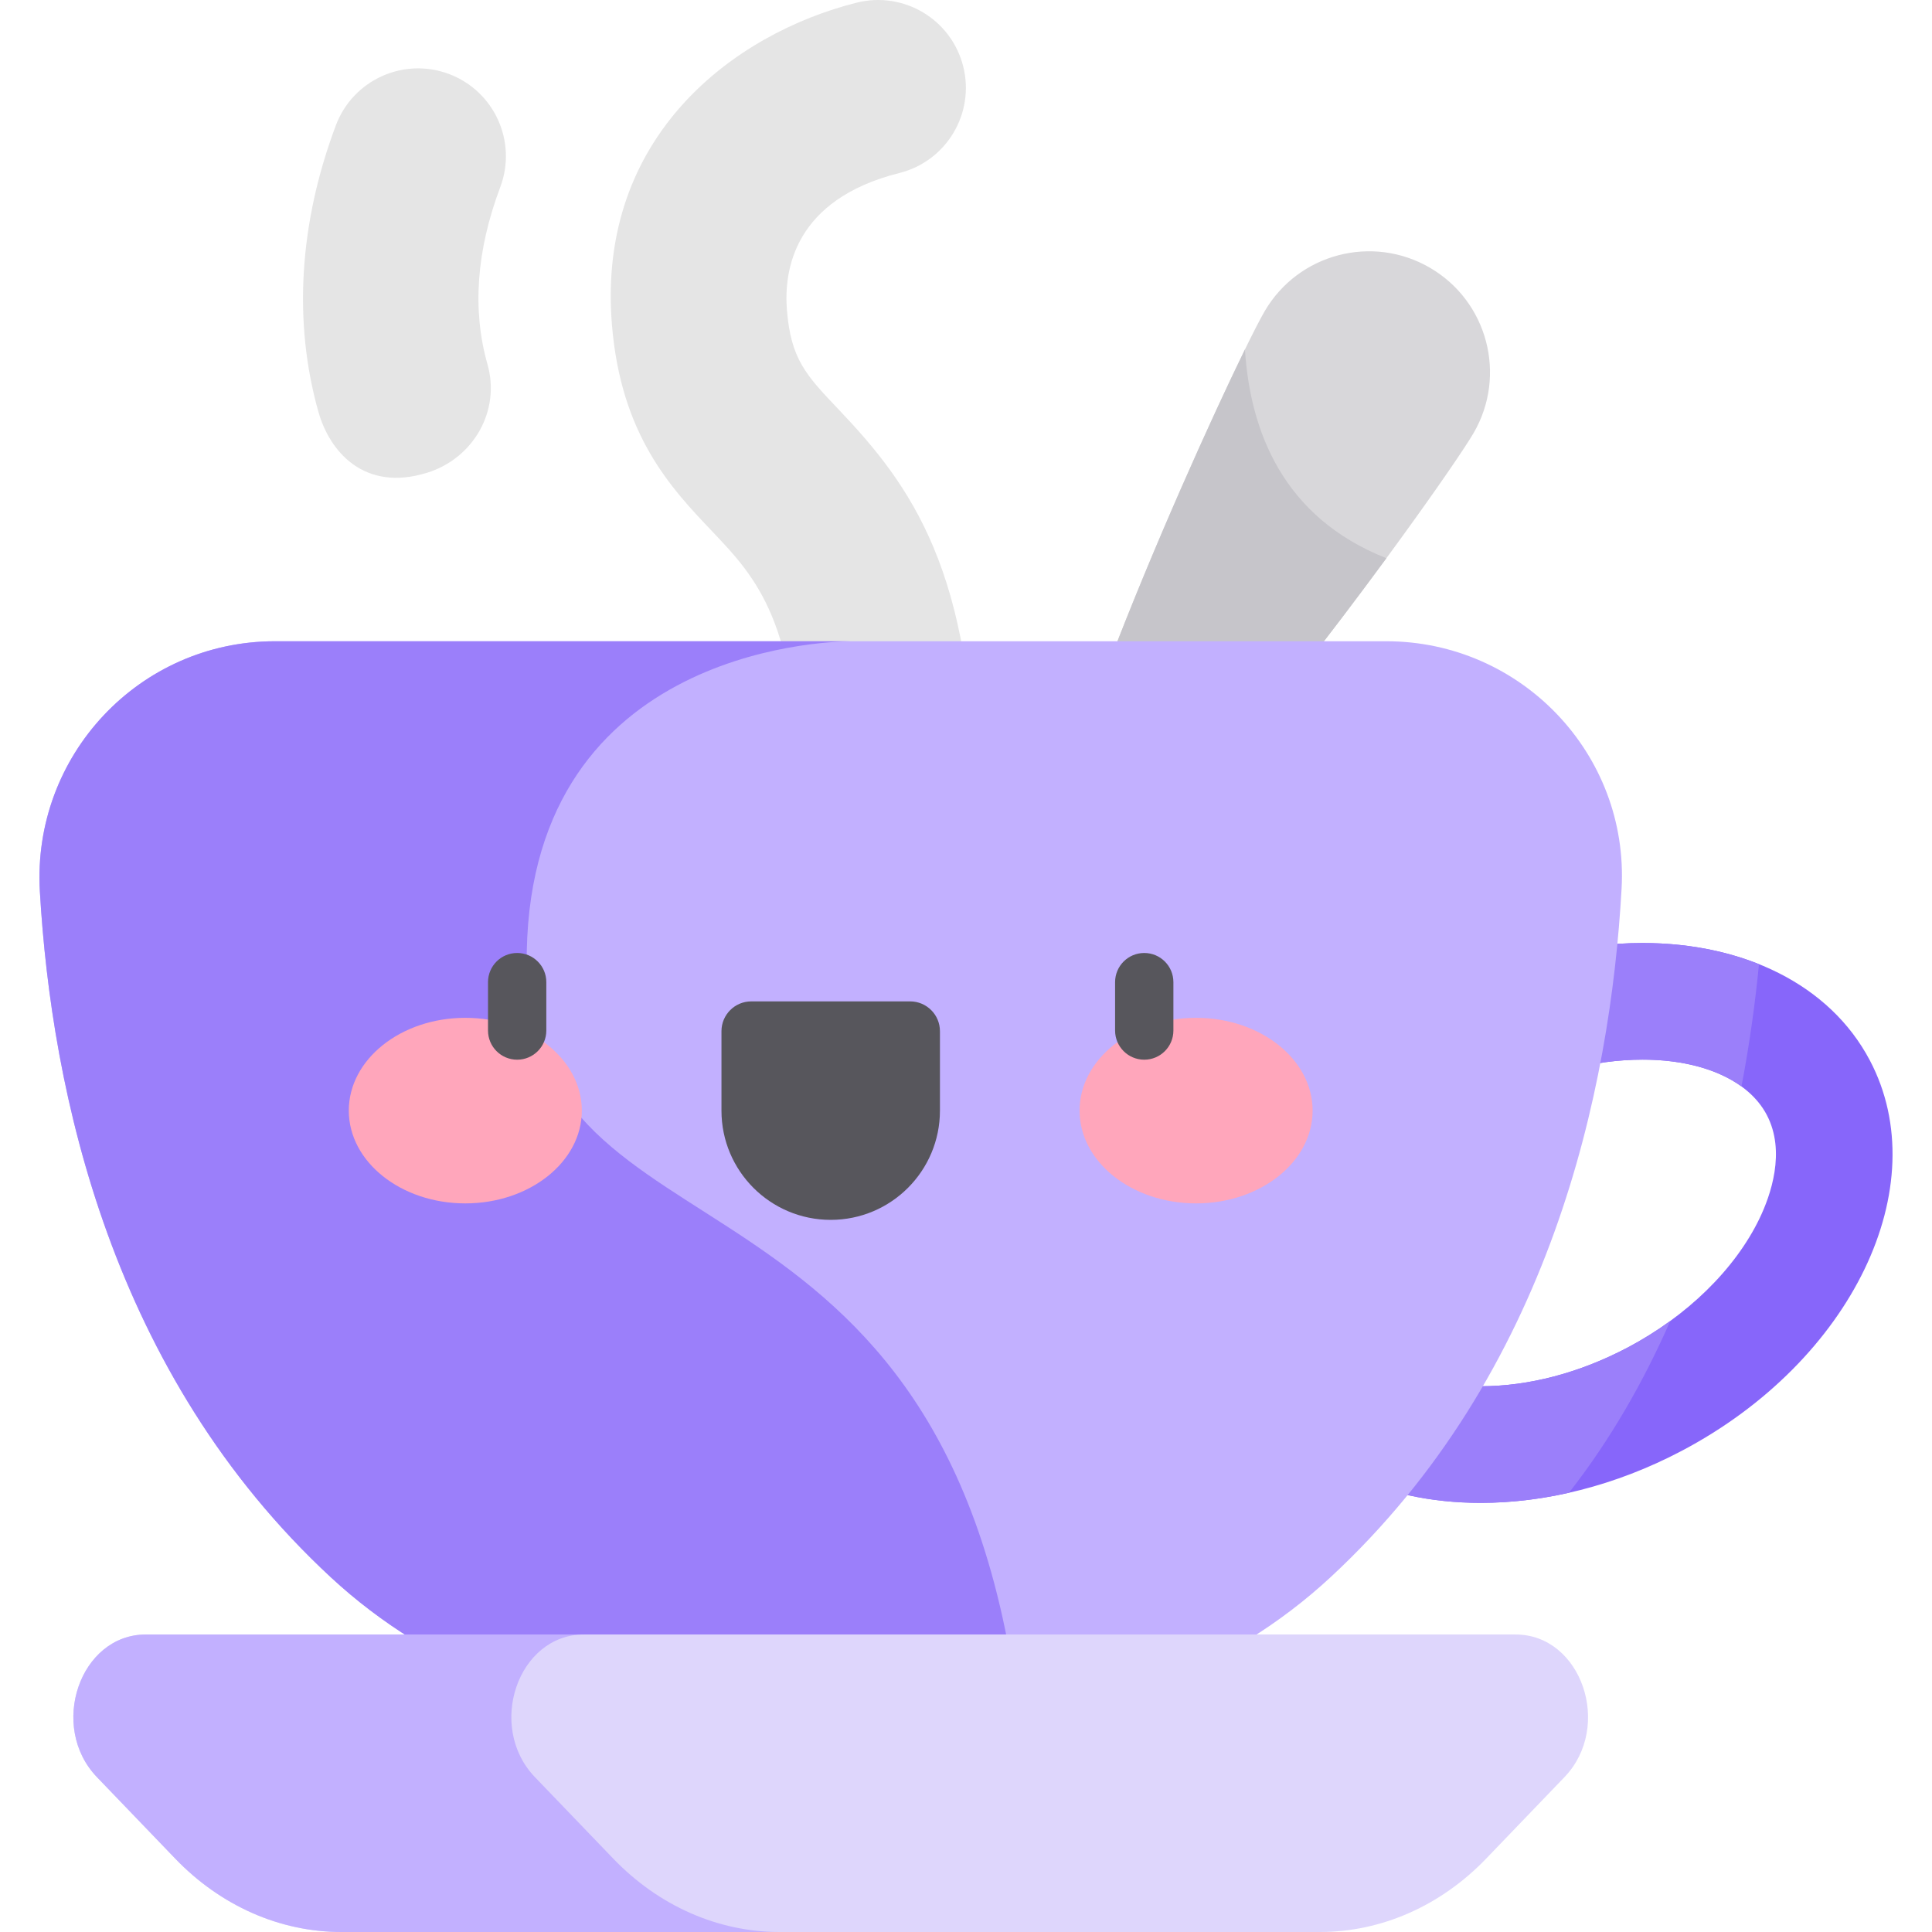
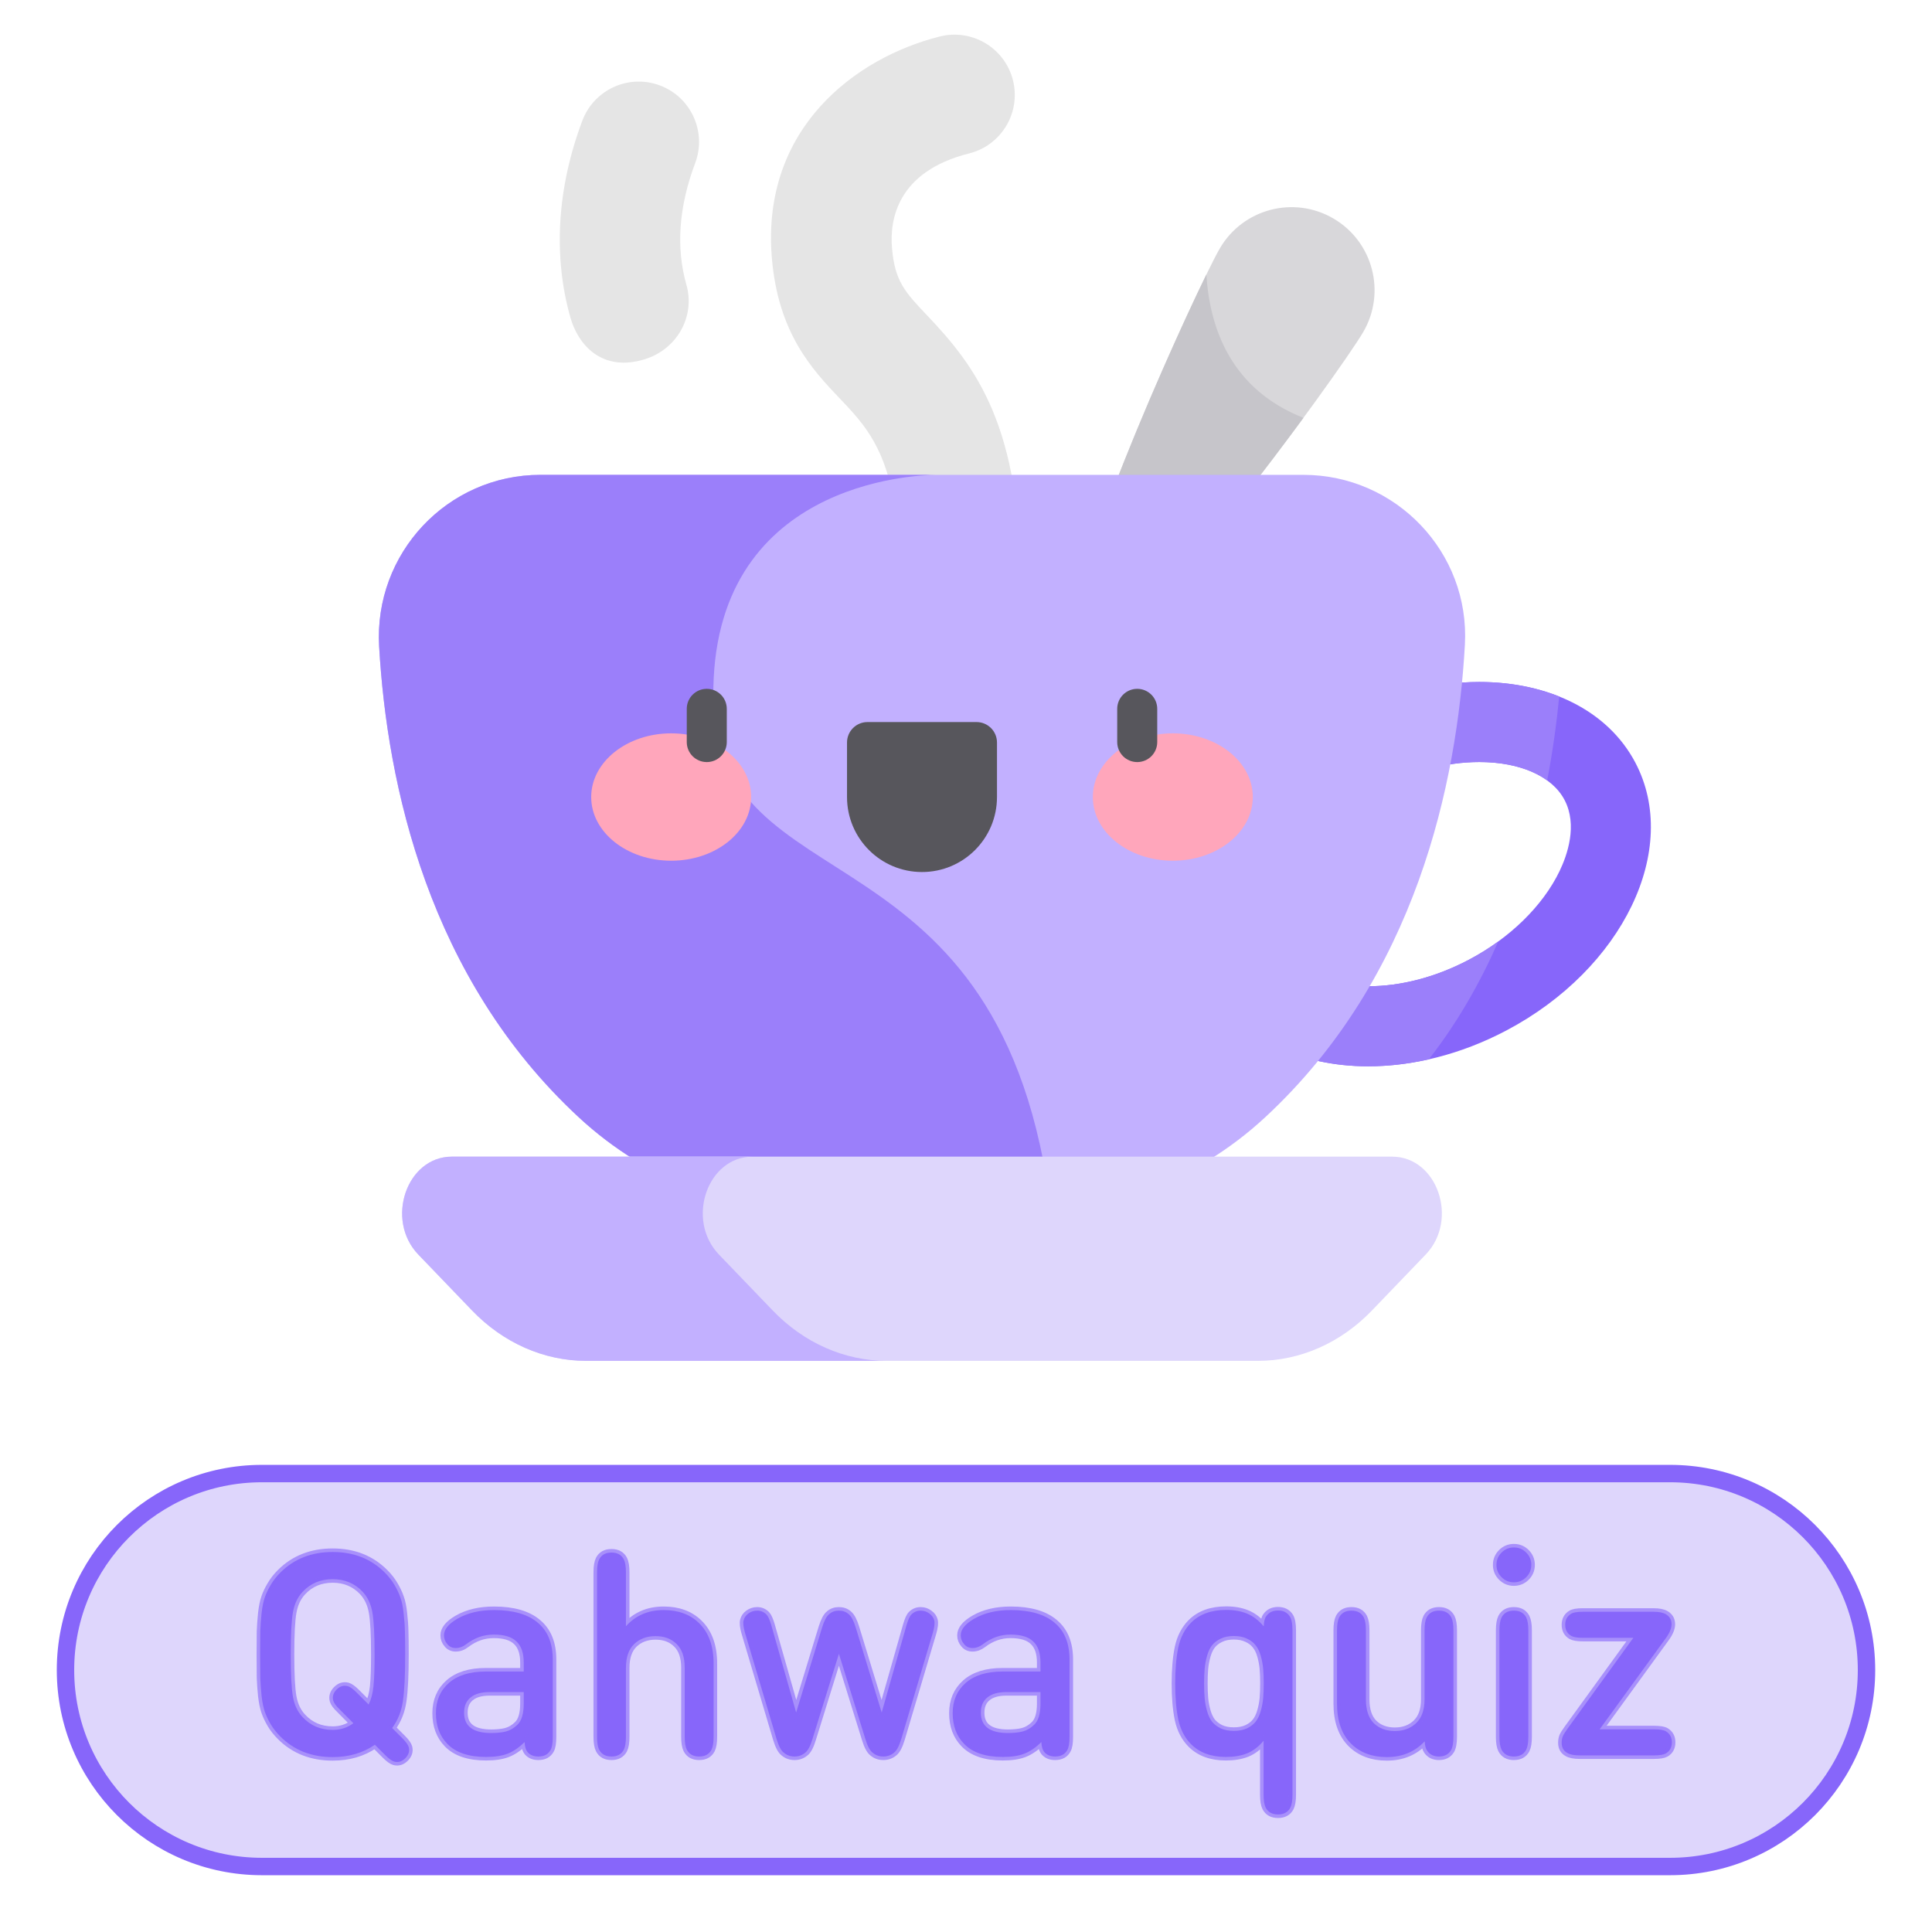
<svg xmlns="http://www.w3.org/2000/svg" version="1.1" id="Capa_1" x="0px" y="0px" viewBox="0 0 511.999 511.999" style="enable-background:new 0 0 511.999 511.999;" xml:space="preserve">
  <defs id="defs73" />
-   <path style="fill:#8766fa;fill-opacity:1" d="M435.295,280.814c15.774,0,28.072,5.464,32.9,14.617c5.152,9.768,1.013,21.415-1.912,27.489  c-6.467,13.428-19.226,25.902-35.005,34.223c-12.687,6.691-26.128,10.228-38.87,10.228c-15.778,0-28.08-5.464-32.906-14.617  c-5.152-9.768-1.013-21.415,1.912-27.489c6.467-13.428,19.226-25.902,35.005-34.223c12.686-6.69,26.127-10.227,38.873-10.228  H435.295L435.295,280.814 M435.287,249.908c-17.077,0.001-35.624,4.481-53.287,13.796c-45.113,23.791-67.424,70.114-49.836,103.465  c10.702,20.292,33.704,31.105,60.243,31.105c17.077,0,35.624-4.481,53.287-13.796c45.113-23.791,67.424-70.114,49.836-103.465  C484.829,260.721,461.827,249.906,435.287,249.908L435.287,249.908z" id="path2" />
-   <path style="fill:#9b7ffa;fill-opacity:1" d="M382,263.705c-45.113,23.791-67.424,70.114-49.836,103.465  c10.702,20.292,33.704,31.105,60.243,31.105c7.576,0,15.442-0.887,23.391-2.682c11.147-14.27,19.929-29.773,26.839-45.53  c-3.558,2.591-7.361,4.969-11.361,7.078c-12.687,6.691-26.128,10.228-38.87,10.228c-15.778,0-28.08-5.464-32.906-14.617  c-5.152-9.768-1.013-21.415,1.912-27.489c6.467-13.428,19.226-25.902,35.005-34.223c12.686-6.69,26.127-10.227,38.873-10.228h0.003  h0.001c10.793,0,19.956,2.561,26.215,7.108c2.222-11.635,3.686-22.599,4.639-32.405c-9.237-3.702-19.735-5.609-30.86-5.608  C418.21,249.909,399.664,254.389,382,263.705z" id="path4" />
-   <path style="fill:#D8D7DA;" d="M390.499,114.787c-8.916,15.288-95.218,134.792-110.507,125.876  c-15.288-8.916,46.226-142.875,55.142-158.163c8.916-15.288,28.537-20.454,43.826-11.538  C394.249,79.877,399.415,99.499,390.499,114.787z" id="path6" />
-   <path style="fill:#C6C5CA;" d="M367.408,147.93c-27.515-10.852-36.127-33.868-37.484-55.314  c-17.274,35.324-63.397,140.192-49.93,148.046C290.919,247.034,338.109,187.824,367.408,147.93z" id="path8" />
-   <path style="fill:#e5e5e5;fill-opacity:1" d="M235,235.509c-12.852,0-23.269-10.418-23.269-23.269c0-47.242-11.234-59.057-23.127-71.567  c-10.72-11.274-24.061-25.306-26.447-54.734c-4.043-49.879,32.419-77.088,64.874-85.234c12.47-3.129,25.106,4.441,28.233,16.905  c3.129,12.465-4.44,25.106-16.905,28.233c-27.937,7.011-30.672,25.774-29.814,36.334c1.057,13.039,5.046,17.235,13.787,26.428  c18.938,19.92,35.938,42.834,35.938,103.633C258.268,225.09,247.851,235.509,235,235.509z" id="path10" />
-   <path style="fill:#c2b0ff;fill-opacity:1" d="M367.381,169.938H72.883c-35.987,0-64.396,30.331-62.32,66.258  c3.081,53.317,18.984,127.974,77.142,181.834c26.61,24.643,61.79,37.942,98.059,37.942h68.732c36.269,0,71.448-13.299,98.058-37.942  c58.401-54.085,74.193-129.139,77.18-182.5C431.731,199.864,403.102,169.938,367.381,169.938z" id="path12" />
-   <path style="fill:#9b7ffa;fill-opacity:1" d="M139.589,255.999c-0.98-83.307,78.222-85.996,85.928-86.061H72.883  c-35.987,0-64.396,30.331-62.32,66.258c3.081,53.317,18.984,127.974,77.142,181.834c26.61,24.643,61.79,37.942,98.059,37.942h68.732  c5.237,0,10.451-0.286,15.622-0.835C251.844,301.62,140.555,338.04,139.589,255.999z" id="path14" />
-   <path style="fill:#ded6fc;fill-opacity:1" d="M401.639,433.157H38.651c-17.485,0-25.844,24.394-12.956,37.806l20.743,21.583  c12.024,12.512,27.745,19.453,44.059,19.453h259.297c16.313,0,32.033-6.941,44.059-19.454l20.742-21.583  C427.484,457.551,419.124,433.157,401.639,433.157z" id="path20" />
-   <path style="fill:#c2b0ff;fill-opacity:1" d="M141.766,470.963c-12.89-13.412-4.53-37.806,12.956-37.806H38.65  c-17.485,0-25.844,24.394-12.956,37.806l20.743,21.583c12.025,12.512,27.746,19.453,44.06,19.453h116.07  c-16.313,0-32.033-6.941-44.059-19.454L141.766,470.963z" id="path22" />
-   <path style="fill:#e5e5e5;fill-opacity:1" d="M84.424,109.275c-6.768-23.798-5.18-50.106,4.594-76.079c4.527-12.027,17.946-18.11,29.974-13.583  c12.027,4.527,18.109,17.947,13.583,29.974c-6.327,16.814-7.467,32.612-3.388,46.958c3.515,12.361-3.742,24.943-16.016,28.746  C96.411,130.485,87.334,119.509,84.424,109.275z" id="path24" />
-   <path style="fill:#57565C;" d="M220.144,323.276L220.144,323.276c-15.988,0-28.948-12.961-28.948-28.948v-21.047  c0-4.365,3.538-7.903,7.903-7.903h42.092c4.365,0,7.903,3.538,7.903,7.903v21.047C249.092,310.315,236.133,323.276,220.144,323.276z  " id="path26" />
-   <g id="g32">
-     <ellipse style="fill:#FFA6BB;" cx="123.312" cy="294.322" rx="30.878" ry="24.589" id="ellipse28" />
-     <ellipse style="fill:#FFA6BB;" cx="316.976" cy="294.322" rx="30.878" ry="24.589" id="ellipse30" />
-   </g>
-   <g id="g38">
-     <path style="fill:#57565C;" d="M303.236,280.829c-4.268,0-7.726-3.459-7.726-7.726v-12.827c0-4.267,3.458-7.726,7.726-7.726   s7.726,3.459,7.726,7.726v12.827C310.962,277.37,307.504,280.829,303.236,280.829z" id="path34" />
-     <path style="fill:#57565C;" d="M137.054,280.829c-4.268,0-7.726-3.459-7.726-7.726v-12.827c0-4.267,3.458-7.726,7.726-7.726   c4.268,0,7.726,3.459,7.726,7.726v12.827C144.78,277.37,141.321,280.829,137.054,280.829z" id="path36" />
+   <rect style="opacity:1;fill:#ded6fc;fill-opacity:1;stroke:#8766fa;stroke-width:4.612;stroke-miterlimit:4;stroke-dasharray:none;stroke-opacity:1" id="rect1740" width="477.287" height="104.135" x="17.356" y="390.508" ry="52.068" />
+   <g id="g1715" transform="matrix(0.6864411,0,0,0.6864411,93.22246,9.186208)">
+     <path id="path2" d="m 435.295,280.814 c 15.774,0 28.072,5.464 32.9,14.617 5.152,9.768 1.013,21.415 -1.912,27.489 -6.467,13.428 -19.226,25.902 -35.005,34.223 -12.687,6.691 -26.128,10.228 -38.87,10.228 -15.778,0 -28.08,-5.464 -32.906,-14.617 -5.152,-9.768 -1.013,-21.415 1.912,-27.489 6.467,-13.428 19.226,-25.902 35.005,-34.223 12.686,-6.69 26.127,-10.227 38.873,-10.228 h 0.003 v 0 m -0.008,-30.906 c -17.077,0.001 -35.624,4.481 -53.287,13.796 -45.113,23.791 -67.424,70.114 -49.836,103.465 10.702,20.292 33.704,31.105 60.243,31.105 17.077,0 35.624,-4.481 53.287,-13.796 45.113,-23.791 67.424,-70.114 49.836,-103.465 -10.701,-20.292 -33.703,-31.107 -60.243,-31.105 z" style="fill:#8766fa;fill-opacity:1" />
+     <path id="path4" d="m 382,263.705 c -45.113,23.791 -67.424,70.114 -49.836,103.465 10.702,20.292 33.704,31.105 60.243,31.105 7.576,0 15.442,-0.887 23.391,-2.682 11.147,-14.27 19.929,-29.773 26.839,-45.53 -3.558,2.591 -7.361,4.969 -11.361,7.078 -12.687,6.691 -26.128,10.228 -38.87,10.228 -15.778,0 -28.08,-5.464 -32.906,-14.617 -5.152,-9.768 -1.013,-21.415 1.912,-27.489 6.467,-13.428 19.226,-25.902 35.005,-34.223 12.686,-6.69 26.127,-10.227 38.873,-10.228 h 0.003 10e-4 c 10.793,0 19.956,2.561 26.215,7.108 2.222,-11.635 3.686,-22.599 4.639,-32.405 -9.237,-3.702 -19.735,-5.609 -30.86,-5.608 -17.078,0.002 -35.624,4.482 -53.288,13.798 z" style="fill:#9b7ffa;fill-opacity:1" />
+     <path id="path6" d="M 390.499,114.787 C 381.583,130.075 295.281,249.579 279.992,240.663 264.704,231.747 326.218,97.788 335.134,82.5 344.05,67.212 363.671,62.046 378.96,70.962 c 15.289,8.915 20.455,28.537 11.539,43.825 z" style="fill:#d8d7da" />
+     <path id="path8" d="m 367.408,147.93 c -27.515,-10.852 -36.127,-33.868 -37.484,-55.314 -17.274,35.324 -63.397,140.192 -49.93,148.046 10.925,6.372 58.115,-52.838 87.414,-92.732 z" style="fill:#c6c5ca" />
+     <path id="path10" d="m 235,235.509 c -12.852,0 -23.269,-10.418 -23.269,-23.269 0,-47.242 -11.234,-59.057 -23.127,-71.567 -10.72,-11.274 -24.061,-25.306 -26.447,-54.734 -4.043,-49.879 32.419,-77.088 64.874,-85.234 12.47,-3.129 25.106,4.441 28.233,16.905 3.129,12.465 -4.44,25.106 -16.905,28.233 -27.937,7.011 -30.672,25.774 -29.814,36.334 1.057,13.039 5.046,17.235 13.787,26.428 18.938,19.92 35.938,42.834 35.938,103.633 -0.002,12.852 -10.419,23.271 -23.27,23.271 z" style="fill:#e5e5e5;fill-opacity:1" />
+     <path id="path12" d="M 367.381,169.938 H 72.883 c -35.987,0 -64.396,30.331 -62.32,66.258 3.081,53.317 18.984,127.974 77.142,181.834 26.61,24.643 61.79,37.942 98.059,37.942 h 68.732 c 36.269,0 71.448,-13.299 98.058,-37.942 58.401,-54.085 74.193,-129.139 77.18,-182.5 1.997,-35.666 -26.632,-65.592 -62.353,-65.592 z" style="fill:#c2b0ff;fill-opacity:1" />
+     <path id="path14" d="m 139.589,255.999 c -0.98,-83.307 78.222,-85.996 85.928,-86.061 H 72.883 c -35.987,0 -64.396,30.331 -62.32,66.258 3.081,53.317 18.984,127.974 77.142,181.834 26.61,24.643 61.79,37.942 98.059,37.942 h 68.732 c 5.237,0 10.451,-0.286 15.622,-0.835 C 251.844,301.62 140.555,338.04 139.589,255.999 Z" style="fill:#9b7ffa;fill-opacity:1" />
+     <path id="path20" d="M 401.639,433.157 H 38.651 c -17.485,0 -25.844,24.394 -12.956,37.806 l 20.743,21.583 c 12.024,12.512 27.745,19.453 44.059,19.453 h 259.297 c 16.313,0 32.033,-6.941 44.059,-19.454 l 20.742,-21.583 c 12.889,-13.411 4.529,-37.805 -12.956,-37.805 z" style="fill:#ded6fc;fill-opacity:1" />
+     <path id="path22" d="m 141.766,470.963 c -12.89,-13.412 -4.53,-37.806 12.956,-37.806 H 38.65 c -17.485,0 -25.844,24.394 -12.956,37.806 l 20.743,21.583 c 12.025,12.512 27.746,19.453 44.06,19.453 h 116.07 c -16.313,0 -32.033,-6.941 -44.059,-19.454 z" style="fill:#c2b0ff;fill-opacity:1" />
+     <path id="path24" d="m 84.424,109.275 c -6.768,-23.798 -5.18,-50.106 4.594,-76.079 4.527,-12.027 17.946,-18.11 29.974,-13.583 12.027,4.527 18.109,17.947 13.583,29.974 -6.327,16.814 -7.467,32.612 -3.388,46.958 3.515,12.361 -3.742,24.943 -16.016,28.746 -16.76,5.194 -25.837,-5.782 -28.747,-16.016 z" style="fill:#e5e5e5;fill-opacity:1" />
+     <path id="path26" d="m 220.144,323.276 v 0 c -15.988,0 -28.948,-12.961 -28.948,-28.948 v -21.047 c 0,-4.365 3.538,-7.903 7.903,-7.903 h 42.092 c 4.365,0 7.903,3.538 7.903,7.903 v 21.047 c -0.002,15.987 -12.961,28.948 -28.95,28.948 z" style="fill:#57565c" />
+     <g id="g32">
+       <ellipse id="ellipse28" ry="24.589" rx="30.878" cy="294.322" cx="123.312" style="fill:#ffa6bb" />
+       <ellipse id="ellipse30" ry="24.589" rx="30.878" cy="294.322" cx="316.976" style="fill:#ffa6bb" />
+     </g>
+     <g id="g38">
+       <path id="path34" d="m 303.236,280.829 c -4.268,0 -7.726,-3.459 -7.726,-7.726 v -12.827 c 0,-4.267 3.458,-7.726 7.726,-7.726 4.268,0 7.726,3.459 7.726,7.726 v 12.827 c 0,4.267 -3.458,7.726 -7.726,7.726 z" style="fill:#57565c" />
+       <path id="path36" d="m 137.054,280.829 c -4.268,0 -7.726,-3.459 -7.726,-7.726 v -12.827 c 0,-4.267 3.458,-7.726 7.726,-7.726 4.268,0 7.726,3.459 7.726,7.726 v 12.827 c 0,4.267 -3.459,7.726 -7.726,7.726 z" style="fill:#57565c" />
+     </g>
  </g>
  <g id="g40">
</g>
  <g id="g42">
</g>
  <g id="g44">
</g>
  <g id="g46">
</g>
  <g id="g48">
</g>
  <g id="g50">
</g>
  <g id="g52">
</g>
  <g id="g54">
</g>
  <g id="g56">
</g>
  <g id="g58">
</g>
  <g id="g60">
</g>
  <g id="g62">
</g>
  <g id="g64">
</g>
  <g id="g66">
</g>
  <g id="g68">
</g>
+   <g aria-label="Qahwa quiz" style="font-style:normal;font-weight:normal;font-size:40px;line-height:1.25;font-family:sans-serif;letter-spacing:0px;word-spacing:0px;fill:#8766fa;fill-opacity:1;stroke:#8766fa;stroke-opacity:0.628;stroke-width:1;stroke-miterlimit:4;stroke-dasharray:none" id="text1719" transform="matrix(1.876788,0,0,1.876788,-224.4573,-414.2851)">
+     <g id="g1751" style="fill:#8766fa;fill-opacity:1;stroke:#8766fa;stroke-opacity:0.628;stroke-width:1;stroke-miterlimit:4;stroke-dasharray:none">
+       <path id="path1721" style="font-style:normal;font-variant:normal;font-weight:normal;font-stretch:normal;font-family:'DIN Round Pro';-inkscape-font-specification:'DIN Round Pro';fill:#8766fa;fill-opacity:1;stroke:#8766fa;stroke-opacity:0.628;stroke-width:1;stroke-miterlimit:4;stroke-dasharray:none" d="m 159.19,465.949 q -0.82,-0.82 -1.36,-1.72 -0.54,-0.92 -0.84,-1.78 -0.3,-0.86 -0.46,-2.26 -0.14,-1.4 -0.18,-2.54 -0.02,-1.14 -0.02,-3.28 0,-2.14 0.02,-3.28 0.04,-1.14 0.18,-2.54 0.16,-1.4 0.46,-2.26 0.3,-0.86 0.84,-1.76 0.54,-0.92 1.36,-1.74 2.9,-2.9 7.38,-2.9 4.46,0 7.36,2.9 0.82,0.82 1.36,1.74 0.54,0.9 0.84,1.78 0.32,0.86 0.46,2.24 0.16,1.38 0.18,2.54 0.04,1.16 0.04,3.28 0,4.4 -0.32,6.56 -0.3,2.14 -1.52,3.82 l 1.44,1.44 q 0.76,0.76 0.9,1.26 0.22,0.86 -0.48,1.56 -0.7,0.7 -1.56,0.48 -0.5,-0.14 -1.26,-0.9 l -1.48,-1.48 q -2.52,1.74 -5.96,1.74 -4.48,0 -7.38,-2.9 z m 8.38,-3.82 q -0.78,-0.74 -0.92,-1.26 -0.22,-0.86 0.48,-1.56 0.7,-0.7 1.56,-0.48 0.5,0.14 1.26,0.9 l 1.7,1.7 q 0.52,-1.04 0.68,-2.56 0.16,-1.52 0.16,-4.5 0,-4.28 -0.32,-6 -0.32,-1.74 -1.36,-2.86 -1.68,-1.78 -4.24,-1.78 -2.58,0 -4.24,1.78 -1.04,1.1 -1.36,2.84 -0.32,1.72 -0.32,6.02 0,4.3 0.32,6.02 0.32,1.72 1.36,2.82 1.68,1.8 4.24,1.8 1.68,0 2.92,-0.94 z" />
+       <path id="path1723" style="font-style:normal;font-variant:normal;font-weight:normal;font-stretch:normal;font-family:'DIN Round Pro';-inkscape-font-specification:'DIN Round Pro';fill:#8766fa;fill-opacity:1;stroke:#8766fa;stroke-opacity:0.628;stroke-width:1;stroke-miterlimit:4;stroke-dasharray:none" d="m 181.149,462.649 q 0,-2.64 1.82,-4.26 1.84,-1.62 5.2,-1.62 h 5.38 v -1.26 q 0,-2.02 -1.02,-2.98 -1,-0.98 -3.22,-0.98 -2.1,0 -3.88,1.36 -0.7,0.54 -1.48,0.54 -0.74,0 -1.18,-0.54 -0.48,-0.54 -0.48,-1.26 0,-1.24 1.9,-2.34 2.12,-1.22 5.16,-1.22 4.08,0 6.18,1.78 2.12,1.76 2.12,5.2 v 10.92 q 0,1.3 -0.3,1.84 -0.5,0.94 -1.74,0.94 -0.94,0 -1.48,-0.58 -0.42,-0.48 -0.46,-1.46 -1.2,1.18 -2.4,1.64 -1.18,0.46 -3.04,0.46 -3.68,0 -5.46,-1.84 -1.62,-1.66 -1.62,-4.34 z m 3.98,-0.06 q 0,2.86 3.82,2.86 1.24,0 2.1,-0.22 0.88,-0.24 1.6,-0.94 0.9,-0.84 0.9,-3.02 v -1.6 h -4.8 q -1.78,0 -2.7,0.76 -0.92,0.74 -0.92,2.16 z" />
+       <path id="path1725" style="font-style:normal;font-variant:normal;font-weight:normal;font-stretch:normal;font-family:'DIN Round Pro';-inkscape-font-specification:'DIN Round Pro';fill:#8766fa;fill-opacity:1;stroke:#8766fa;stroke-opacity:0.628;stroke-width:1;stroke-miterlimit:4;stroke-dasharray:none" d="m 207.981,456.249 v 9.74 q 0,1.22 -0.3,1.82 -0.5,0.96 -1.74,0.96 -1.24,0 -1.74,-0.96 -0.3,-0.6 -0.3,-1.82 v -23.24 q 0,-1.22 0.3,-1.82 0.5,-0.96 1.74,-0.96 1.24,0 1.74,0.96 0.3,0.6 0.3,1.82 v 7.62 q 2.06,-2.28 5.32,-2.28 3.12,0 5,1.84 2.06,2 2.06,5.72 v 10.34 q 0,1.22 -0.3,1.82 -0.5,0.96 -1.74,0.96 -1.24,0 -1.74,-0.96 -0.3,-0.6 -0.3,-1.82 v -9.74 q 0,-2.26 -1.14,-3.36 -1.12,-1.12 -2.98,-1.12 -1.84,0 -3.02,1.12 -1.16,1.12 -1.16,3.36 z" />
+       <path id="path1727" style="font-style:normal;font-variant:normal;font-weight:normal;font-stretch:normal;font-family:'DIN Round Pro';-inkscape-font-specification:'DIN Round Pro';fill:#8766fa;fill-opacity:1;stroke:#8766fa;stroke-opacity:0.628;stroke-width:1;stroke-miterlimit:4;stroke-dasharray:none" d="m 238.055,454.269 -3.72,11.98 q -0.46,1.54 -1.04,1.98 -0.64,0.54 -1.5,0.54 -0.88,0 -1.52,-0.54 -0.58,-0.44 -1.04,-1.98 l -4.44,-14.94 q -0.34,-1.18 -0.2,-1.76 0.14,-0.58 0.68,-0.98 0.56,-0.4 1.24,-0.4 0.76,0 1.3,0.54 0.36,0.36 0.7,1.54 l 3.5,12.3 3.66,-11.98 q 0.44,-1.44 1,-1.9 0.56,-0.5 1.38,-0.5 0.82,0 1.38,0.5 0.56,0.46 1,1.9 l 3.66,11.98 3.5,-12.3 q 0.34,-1.18 0.7,-1.54 0.54,-0.54 1.3,-0.54 0.68,0 1.22,0.4 0.56,0.4 0.7,0.98 0.14,0.58 -0.2,1.76 l -4.44,14.94 q -0.46,1.54 -1.04,1.98 -0.64,0.54 -1.52,0.54 -0.86,0 -1.5,-0.54 -0.58,-0.44 -1.04,-1.98 z" />
+       <path id="path1729" style="font-style:normal;font-variant:normal;font-weight:normal;font-stretch:normal;font-family:'DIN Round Pro';-inkscape-font-specification:'DIN Round Pro';fill:#8766fa;fill-opacity:1;stroke:#8766fa;stroke-opacity:0.628;stroke-width:1;stroke-miterlimit:4;stroke-dasharray:none" d="m 254.118,462.649 q 0,-2.64 1.82,-4.26 1.84,-1.62 5.2,-1.62 h 5.38 v -1.26 q 0,-2.02 -1.02,-2.98 -1,-0.98 -3.22,-0.98 -2.1,0 -3.88,1.36 -0.7,0.54 -1.48,0.54 -0.74,0 -1.18,-0.54 -0.48,-0.54 -0.48,-1.26 0,-1.24 1.9,-2.34 2.12,-1.22 5.16,-1.22 4.08,0 6.18,1.78 2.12,1.76 2.12,5.2 v 10.92 q 0,1.3 -0.3,1.84 -0.5,0.94 -1.74,0.94 -0.94,0 -1.48,-0.58 -0.42,-0.48 -0.46,-1.46 -1.2,1.18 -2.4,1.64 -1.18,0.46 -3.04,0.46 -3.68,0 -5.46,-1.84 -1.62,-1.66 -1.62,-4.34 z m 3.98,-0.06 q 0,2.86 3.82,2.86 1.24,0 2.1,-0.22 0.88,-0.24 1.6,-0.94 0.9,-0.84 0.9,-3.02 v -1.6 h -4.8 q -1.78,0 -2.7,0.76 -0.92,0.74 -0.92,2.16 z" />
+       <path id="path1731" style="font-style:normal;font-variant:normal;font-weight:normal;font-stretch:normal;font-family:'DIN Round Pro';-inkscape-font-specification:'DIN Round Pro';fill:#8766fa;fill-opacity:1;stroke:#8766fa;stroke-opacity:0.628;stroke-width:1;stroke-miterlimit:4;stroke-dasharray:none" d="m 302.099,450.949 v 23.22 q 0,1.22 -0.3,1.82 -0.5,0.96 -1.74,0.96 -1.24,0 -1.74,-0.96 -0.3,-0.6 -0.3,-1.82 v -7.62 q -1.06,1.26 -2.34,1.78 -1.26,0.5 -2.98,0.5 -3.12,0 -4.92,-1.8 -1.34,-1.36 -1.8,-3.46 -0.44,-2.12 -0.44,-5.1 0,-3 0.44,-5.12 0.46,-2.12 1.8,-3.48 1.8,-1.8 4.96,-1.8 1.68,0 2.94,0.52 1.28,0.52 2.36,1.8 0.04,-1.02 0.36,-1.44 0.56,-0.8 1.66,-0.8 1.14,0 1.68,0.86 0.36,0.6 0.36,1.94 z m -12.4,5.42 q -0.08,0.88 -0.08,2.08 0,1.2 0.08,2.1 0.08,0.88 0.34,1.8 0.26,0.92 0.7,1.5 0.46,0.56 1.22,0.94 0.78,0.36 1.86,0.36 1.08,0 1.86,-0.36 0.78,-0.38 1.22,-0.94 0.46,-0.58 0.72,-1.5 0.26,-0.92 0.34,-1.8 0.08,-0.9 0.08,-2.1 0,-1.2 -0.08,-2.08 -0.08,-0.9 -0.34,-1.82 -0.26,-0.92 -0.72,-1.48 -0.44,-0.58 -1.22,-0.94 -0.78,-0.38 -1.86,-0.38 -1.08,0 -1.86,0.38 -0.76,0.36 -1.22,0.94 -0.44,0.56 -0.7,1.48 -0.26,0.92 -0.34,1.82 z" />
+       <path id="path1733" style="font-style:normal;font-variant:normal;font-weight:normal;font-stretch:normal;font-family:'DIN Round Pro';-inkscape-font-specification:'DIN Round Pro';fill:#8766fa;fill-opacity:1;stroke:#8766fa;stroke-opacity:0.628;stroke-width:1;stroke-miterlimit:4;stroke-dasharray:none" d="m 320.748,460.689 v -9.74 q 0,-1.22 0.3,-1.82 0.5,-0.96 1.74,-0.96 1.24,0 1.74,0.96 0.3,0.6 0.3,1.82 v 15.02 q 0,1.34 -0.36,1.94 -0.54,0.86 -1.68,0.86 -1.1,0 -1.66,-0.8 -0.32,-0.46 -0.36,-1.34 -2.1,2.22 -5.34,2.22 -3.1,0 -5,-1.84 -2.04,-1.98 -2.04,-5.72 v -10.34 q 0,-1.22 0.3,-1.82 0.5,-0.96 1.74,-0.96 1.24,0 1.74,0.96 0.3,0.6 0.3,1.82 v 9.74 q 0,2.26 1.12,3.38 1.14,1.1 2.96,1.1 1.84,0 3.02,-1.12 1.18,-1.14 1.18,-3.36 z" />
+       <path id="path1735" style="font-style:normal;font-variant:normal;font-weight:normal;font-stretch:normal;font-family:'DIN Round Pro';-inkscape-font-specification:'DIN Round Pro';fill:#8766fa;fill-opacity:1;stroke:#8766fa;stroke-opacity:0.628;stroke-width:1;stroke-miterlimit:4;stroke-dasharray:none" d="m 335.403,465.989 q 0,1.22 -0.3,1.82 -0.5,0.96 -1.74,0.96 -1.24,0 -1.74,-0.96 -0.3,-0.6 -0.3,-1.82 v -15.04 q 0,-1.22 0.3,-1.82 0.5,-0.96 1.74,-0.96 1.24,0 1.74,0.96 0.3,0.6 0.3,1.82 z m -3.78,-22.54 q -0.72,-0.72 -0.72,-1.74 0,-1.02 0.72,-1.74 0.72,-0.72 1.74,-0.72 1.02,0 1.74,0.72 0.72,0.72 0.72,1.74 0,1.02 -0.72,1.74 -0.72,0.72 -1.74,0.72 -1.02,0 -1.74,-0.72 z" />
+       <path id="path1737" style="font-style:normal;font-variant:normal;font-weight:normal;font-stretch:normal;font-family:'DIN Round Pro';-inkscape-font-specification:'DIN Round Pro';fill:#8766fa;fill-opacity:1;stroke:#8766fa;stroke-opacity:0.628;stroke-width:1;stroke-miterlimit:4;stroke-dasharray:none" d="m 343.11,448.329 h 9.94 q 1.18,0 1.76,0.34 0.82,0.48 0.82,1.42 0,0.86 -0.82,1.98 l -9.34,12.86 h 7.7 q 1.2,0 1.66,0.28 0.84,0.5 0.84,1.56 0,1.06 -0.84,1.56 -0.5,0.28 -1.66,0.28 h -10.5 q -1.2,0 -1.76,-0.34 -0.8,-0.44 -0.8,-1.44 0,-0.52 0.16,-0.92 0.18,-0.4 0.66,-1.06 l 9.3,-12.84 h -7.12 q -1.16,0 -1.66,-0.28 -0.84,-0.5 -0.84,-1.56 0,-1.06 0.84,-1.56 0.46,-0.28 1.66,-0.28 z" />
+     </g>
+   </g>
</svg>
